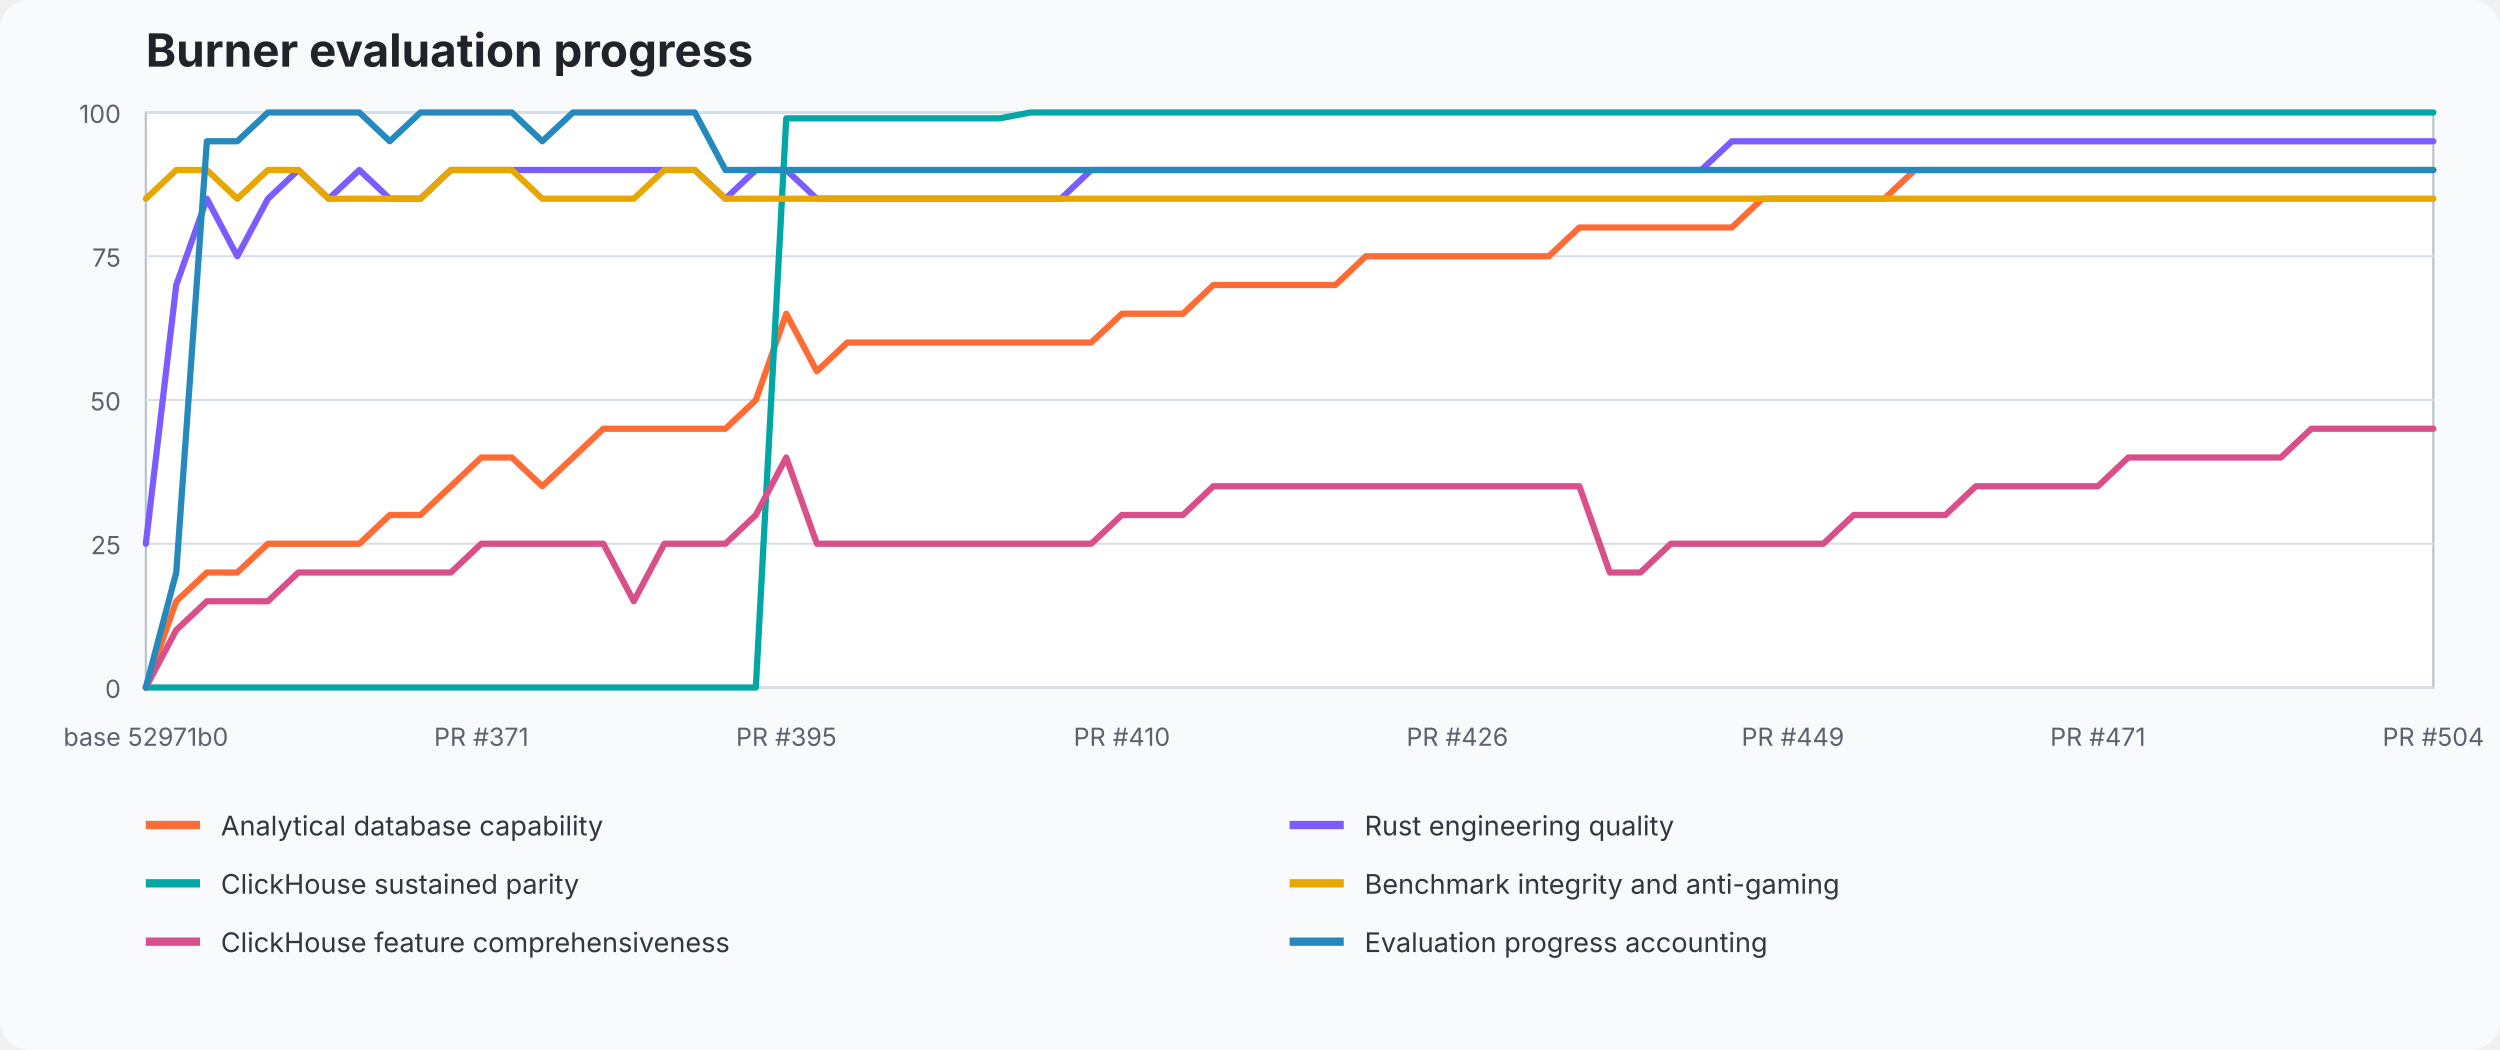
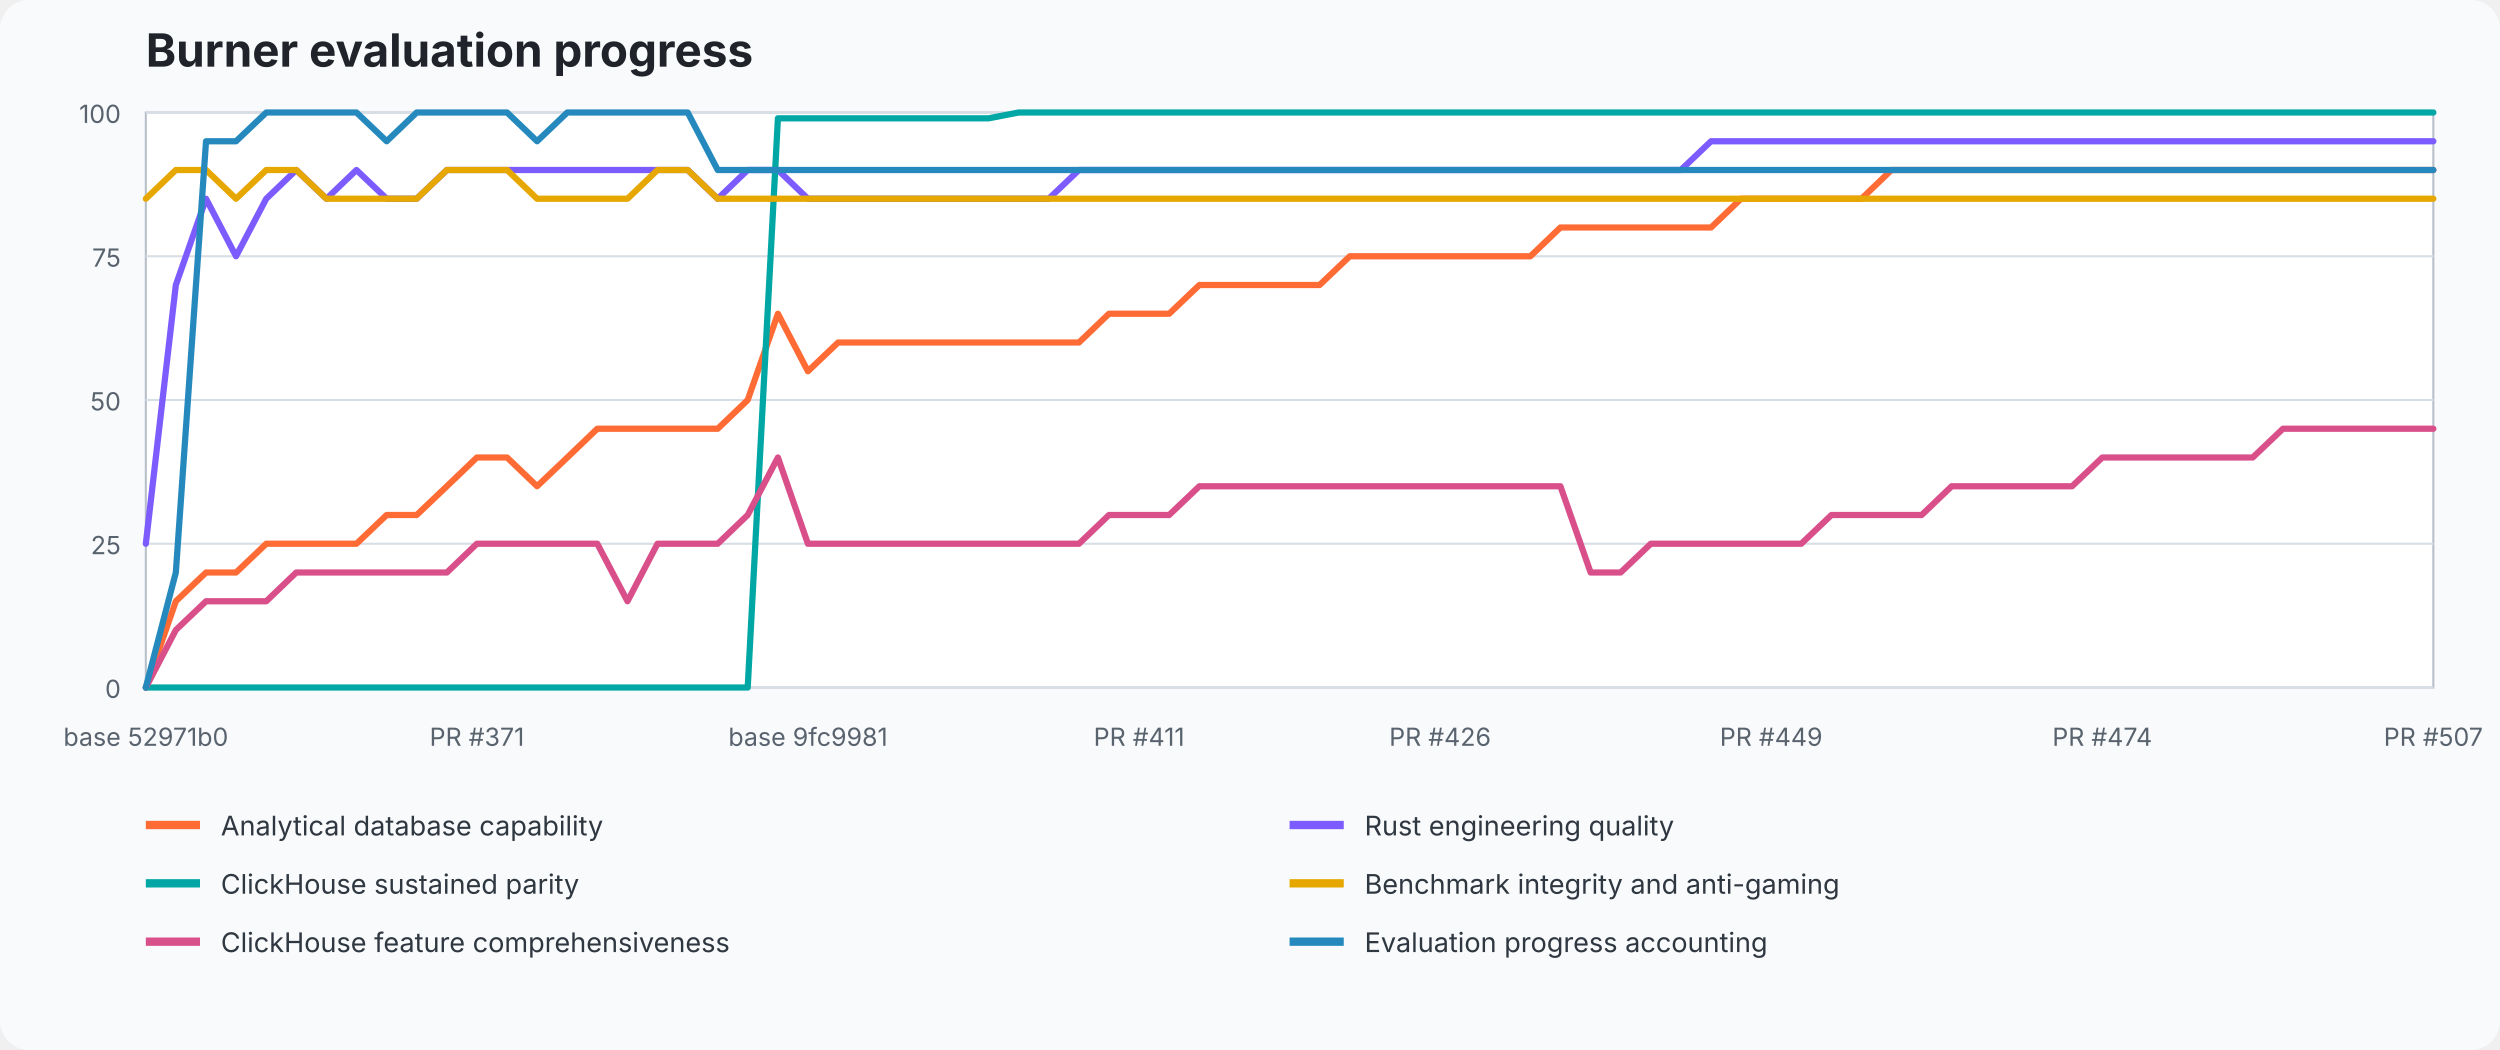
<svg xmlns="http://www.w3.org/2000/svg" width="1200" height="504" viewBox="0 0 1200 504" role="img" aria-labelledby="title desc">
  <style>text{font-family:ui-sans-serif,system-ui,-apple-system,BlinkMacSystemFont,"Segoe UI",sans-serif}.title{font-size:22px;font-weight:700;fill:#20242a}.axis{font-size:12px;fill:#59636e}.legend{font-size:13px;fill:#2f3740}.grid{stroke:#d8dee5;stroke-width:1}.plot{fill:#fff;stroke:#b7c0ca}</style>
  <rect width="100%" height="100%" fill="#f8fafc" rx="14" />
  <text x="70" y="32" class="title">Burner evaluation progress</text>
  <rect x="70" y="54" width="1098" height="276" class="plot" />
  <line x1="70" y1="330" x2="1168" y2="330" class="grid" />
  <text x="58" y="335" text-anchor="end" class="axis">0</text>
  <line x1="70" y1="261" x2="1168" y2="261" class="grid" />
  <text x="58" y="266" text-anchor="end" class="axis">25</text>
  <line x1="70" y1="192" x2="1168" y2="192" class="grid" />
  <text x="58" y="197" text-anchor="end" class="axis">50</text>
  <line x1="70" y1="123" x2="1168" y2="123" class="grid" />
  <text x="58" y="128" text-anchor="end" class="axis">75</text>
  <line x1="70" y1="54" x2="1168" y2="54" class="grid" />
  <text x="58" y="59" text-anchor="end" class="axis">100</text>
-   <polyline points="70.0,330.0 84.6,288.6 99.3,274.8 113.9,274.8 128.6,261.0 143.2,261.0 157.8,261.0 172.5,261.0 187.1,247.2 201.8,247.2 216.4,233.4 231.0,219.6 245.7,219.6 260.3,233.4 275.0,219.6 289.6,205.8 304.2,205.8 318.9,205.8 333.5,205.8 348.2,205.8 362.8,192.0 377.4,150.6 392.1,178.2 406.7,164.4 421.4,164.4 436.0,164.4 450.6,164.4 465.3,164.4 479.9,164.4 494.6,164.4 509.2,164.4 523.8,164.4 538.5,150.6 553.1,150.6 567.8,150.6 582.4,136.8 597.0,136.8 611.7,136.8 626.3,136.8 641.0,136.8 655.6,123.0 670.2,123.0 684.9,123.0 699.5,123.0 714.2,123.0 728.8,123.0 743.4,123.0 758.1,109.2 772.7,109.2 787.4,109.2 802.0,109.2 816.6,109.2 831.3,109.2 845.9,95.4 860.6,95.4 875.2,95.4 889.8,95.4 904.5,95.4 919.1,81.6 933.8,81.6 948.4,81.6 963.0,81.6 977.7,81.6 992.3,81.6 1007.0,81.6 1021.6,81.6 1036.2,81.6 1050.9,81.6 1065.5,81.6 1080.2,81.6 1094.8,81.6 1109.4,81.6 1124.1,81.6 1138.7,81.6 1153.4,81.6 1168.0,81.6" fill="none" stroke="#ff6b35" stroke-width="3" stroke-linejoin="round" stroke-linecap="round" />
-   <polyline points="70.0,261.0 84.6,136.8 99.3,95.4 113.9,123.0 128.6,95.4 143.2,81.6 157.8,95.4 172.5,81.6 187.1,95.4 201.8,95.4 216.4,81.6 231.0,81.6 245.7,81.6 260.3,81.6 275.0,81.6 289.6,81.6 304.2,81.6 318.9,81.6 333.5,81.6 348.2,95.4 362.8,81.6 377.4,81.6 392.1,95.4 406.7,95.4 421.4,95.4 436.0,95.4 450.6,95.4 465.3,95.4 479.9,95.4 494.6,95.4 509.2,95.4 523.8,81.6 538.5,81.6 553.1,81.6 567.8,81.6 582.4,81.6 597.0,81.6 611.7,81.6 626.3,81.6 641.0,81.6 655.6,81.6 670.2,81.6 684.9,81.6 699.5,81.6 714.2,81.6 728.8,81.6 743.4,81.6 758.1,81.6 772.7,81.6 787.4,81.6 802.0,81.6 816.6,81.6 831.3,67.8 845.9,67.8 860.6,67.8 875.2,67.8 889.8,67.8 904.5,67.8 919.1,67.8 933.8,67.8 948.4,67.8 963.0,67.8 977.7,67.8 992.3,67.8 1007.0,67.8 1021.6,67.8 1036.2,67.8 1050.9,67.8 1065.5,67.8 1080.2,67.8 1094.8,67.8 1109.4,67.8 1124.1,67.8 1138.7,67.8 1153.4,67.8 1168.0,67.8" fill="none" stroke="#7c5cff" stroke-width="3" stroke-linejoin="round" stroke-linecap="round" />
-   <polyline points="70.0,330.0 84.6,330.0 99.3,330.0 113.9,330.0 128.6,330.0 143.2,330.0 157.8,330.0 172.5,330.0 187.1,330.0 201.8,330.0 216.4,330.0 231.0,330.0 245.7,330.0 260.3,330.0 275.0,330.0 289.6,330.0 304.2,330.0 318.9,330.0 333.5,330.0 348.2,330.0 362.8,330.0 377.4,56.8 392.1,56.8 406.7,56.8 421.4,56.8 436.0,56.8 450.6,56.8 465.3,56.8 479.9,56.8 494.6,54.0 509.2,54.0 523.8,54.0 538.5,54.0 553.1,54.0 567.8,54.0 582.4,54.0 597.0,54.0 611.7,54.0 626.3,54.0 641.0,54.0 655.6,54.0 670.2,54.0 684.9,54.0 699.5,54.0 714.2,54.0 728.8,54.0 743.4,54.0 758.1,54.0 772.7,54.0 787.4,54.0 802.0,54.0 816.6,54.0 831.3,54.0 845.9,54.0 860.6,54.0 875.2,54.0 889.8,54.0 904.5,54.0 919.1,54.0 933.8,54.0 948.4,54.0 963.0,54.0 977.7,54.0 992.3,54.0 1007.0,54.0 1021.6,54.0 1036.2,54.0 1050.9,54.0 1065.5,54.0 1080.2,54.0 1094.8,54.0 1109.4,54.0 1124.1,54.0 1138.7,54.0 1153.4,54.0 1168.0,54.0" fill="none" stroke="#00a7a5" stroke-width="3" stroke-linejoin="round" stroke-linecap="round" />
-   <polyline points="70.0,95.4 84.6,81.6 99.3,81.6 113.9,95.4 128.6,81.6 143.2,81.6 157.8,95.4 172.5,95.4 187.1,95.4 201.8,95.4 216.4,81.6 231.0,81.6 245.7,81.6 260.3,95.4 275.0,95.4 289.6,95.4 304.2,95.4 318.9,81.6 333.5,81.6 348.2,95.4 362.8,95.4 377.4,95.4 392.1,95.4 406.7,95.4 421.4,95.4 436.0,95.4 450.6,95.4 465.3,95.4 479.9,95.4 494.6,95.4 509.2,95.4 523.8,95.4 538.5,95.4 553.1,95.4 567.8,95.4 582.4,95.4 597.0,95.4 611.7,95.4 626.3,95.4 641.0,95.4 655.6,95.4 670.2,95.4 684.9,95.4 699.5,95.4 714.2,95.4 728.8,95.4 743.4,95.4 758.1,95.4 772.7,95.4 787.4,95.4 802.0,95.4 816.6,95.4 831.3,95.4 845.9,95.4 860.6,95.4 875.2,95.4 889.8,95.4 904.5,95.4 919.1,95.4 933.8,95.4 948.4,95.4 963.0,95.4 977.7,95.4 992.3,95.4 1007.0,95.4 1021.6,95.4 1036.2,95.4 1050.9,95.4 1065.5,95.4 1080.2,95.4 1094.8,95.4 1109.4,95.4 1124.1,95.4 1138.7,95.4 1153.4,95.4 1168.0,95.4" fill="none" stroke="#e6a700" stroke-width="3" stroke-linejoin="round" stroke-linecap="round" />
-   <polyline points="70.0,330.0 84.6,302.4 99.3,288.6 113.9,288.6 128.6,288.6 143.2,274.8 157.8,274.8 172.5,274.8 187.1,274.8 201.8,274.8 216.4,274.8 231.0,261.0 245.7,261.0 260.3,261.0 275.0,261.0 289.6,261.0 304.2,288.6 318.9,261.0 333.5,261.0 348.2,261.0 362.8,247.2 377.4,219.6 392.1,261.0 406.7,261.0 421.4,261.0 436.0,261.0 450.6,261.0 465.3,261.0 479.9,261.0 494.6,261.0 509.2,261.0 523.8,261.0 538.5,247.2 553.1,247.2 567.8,247.2 582.4,233.4 597.0,233.4 611.7,233.4 626.3,233.4 641.0,233.4 655.6,233.4 670.2,233.4 684.9,233.4 699.5,233.4 714.2,233.4 728.8,233.4 743.4,233.4 758.1,233.4 772.7,274.8 787.4,274.8 802.0,261.0 816.6,261.0 831.3,261.0 845.9,261.0 860.6,261.0 875.2,261.0 889.8,247.2 904.5,247.2 919.1,247.2 933.8,247.2 948.4,233.4 963.0,233.4 977.7,233.4 992.3,233.4 1007.0,233.4 1021.6,219.6 1036.2,219.6 1050.9,219.6 1065.5,219.6 1080.2,219.6 1094.8,219.6 1109.4,205.8 1124.1,205.8 1138.7,205.8 1153.4,205.8 1168.0,205.8" fill="none" stroke="#d94f8a" stroke-width="3" stroke-linejoin="round" stroke-linecap="round" />
-   <polyline points="70.0,330.0 84.6,274.8 99.3,67.8 113.9,67.8 128.6,54.0 143.2,54.0 157.8,54.0 172.5,54.0 187.1,67.8 201.8,54.0 216.4,54.0 231.0,54.0 245.7,54.0 260.3,67.8 275.0,54.0 289.6,54.0 304.2,54.0 318.9,54.0 333.5,54.0 348.2,81.6 362.8,81.6 377.4,81.6 392.1,81.6 406.7,81.6 421.4,81.6 436.0,81.6 450.6,81.6 465.3,81.6 479.9,81.6 494.6,81.6 509.2,81.6 523.8,81.6 538.5,81.6 553.1,81.6 567.8,81.6 582.4,81.6 597.0,81.6 611.7,81.6 626.3,81.6 641.0,81.6 655.6,81.6 670.2,81.6 684.9,81.6 699.5,81.6 714.2,81.6 728.8,81.6 743.4,81.6 758.1,81.6 772.7,81.6 787.4,81.6 802.0,81.6 816.6,81.6 831.3,81.6 845.9,81.6 860.6,81.6 875.2,81.6 889.8,81.6 904.5,81.6 919.1,81.6 933.8,81.6 948.4,81.6 963.0,81.6 977.7,81.6 992.3,81.6 1007.0,81.6 1021.6,81.6 1036.2,81.6 1050.9,81.6 1065.5,81.6 1080.2,81.6 1094.8,81.6 1109.4,81.6 1124.1,81.6 1138.7,81.6 1153.4,81.6 1168.0,81.6" fill="none" stroke="#2589bd" stroke-width="3" stroke-linejoin="round" stroke-linecap="round" />
+   <polyline points="70.0,330.0 84.4,288.6 98.9,274.8 113.3,274.8 127.8,261.0 142.2,261.0 156.7,261.0 171.1,261.0 185.6,247.2 200.0,247.2 214.5,233.4 228.9,219.6 243.4,219.6 257.8,233.4 272.3,219.6 286.7,205.8 301.2,205.8 315.6,205.8 330.1,205.8 344.5,205.8 358.9,192.0 373.4,150.6 387.8,178.2 402.3,164.4 416.7,164.4 431.2,164.4 445.6,164.4 460.1,164.4 474.5,164.4 489.0,164.4 503.4,164.4 517.9,164.4 532.3,150.6 546.8,150.6 561.2,150.6 575.7,136.8 590.1,136.8 604.6,136.8 619.0,136.8 633.4,136.8 647.9,123.0 662.3,123.0 676.8,123.0 691.2,123.0 705.7,123.0 720.1,123.0 734.6,123.0 749.0,109.2 763.5,109.2 777.9,109.2 792.4,109.2 806.8,109.2 821.3,109.2 835.7,95.4 850.2,95.4 864.6,95.4 879.1,95.4 893.5,95.4 907.9,81.6 922.4,81.6 936.8,81.6 951.3,81.6 965.7,81.6 980.2,81.6 994.6,81.6 1009.1,81.6 1023.5,81.6 1038.0,81.6 1052.4,81.6 1066.9,81.6 1081.3,81.6 1095.8,81.6 1110.2,81.6 1124.7,81.6 1139.1,81.6 1153.6,81.6 1168.0,81.6" fill="none" stroke="#ff6b35" stroke-width="3" stroke-linejoin="round" stroke-linecap="round" />
+   <polyline points="70.0,261.0 84.4,136.8 98.9,95.4 113.3,123.0 127.8,95.4 142.2,81.6 156.7,95.4 171.1,81.6 185.6,95.4 200.0,95.4 214.5,81.6 228.9,81.6 243.4,81.6 257.8,81.6 272.3,81.6 286.7,81.6 301.2,81.6 315.6,81.6 330.1,81.6 344.5,95.4 358.9,81.6 373.4,81.6 387.8,95.4 402.3,95.4 416.7,95.4 431.2,95.4 445.6,95.4 460.1,95.4 474.5,95.4 489.0,95.4 503.4,95.4 517.9,81.6 532.3,81.6 546.8,81.6 561.2,81.6 575.7,81.6 590.1,81.6 604.6,81.6 619.0,81.6 633.4,81.6 647.9,81.6 662.3,81.6 676.8,81.6 691.2,81.6 705.7,81.6 720.1,81.6 734.6,81.6 749.0,81.6 763.5,81.6 777.9,81.6 792.4,81.6 806.8,81.6 821.3,67.8 835.7,67.8 850.2,67.8 864.6,67.8 879.1,67.8 893.5,67.8 907.9,67.8 922.4,67.8 936.8,67.8 951.3,67.8 965.7,67.8 980.2,67.8 994.6,67.8 1009.1,67.8 1023.5,67.8 1038.0,67.8 1052.4,67.8 1066.9,67.8 1081.3,67.8 1095.8,67.8 1110.2,67.8 1124.7,67.8 1139.1,67.8 1153.6,67.8 1168.0,67.8" fill="none" stroke="#7c5cff" stroke-width="3" stroke-linejoin="round" stroke-linecap="round" />
+   <polyline points="70.0,330.0 84.4,330.0 98.9,330.0 113.3,330.0 127.8,330.0 142.2,330.0 156.7,330.0 171.1,330.0 185.6,330.0 200.0,330.0 214.5,330.0 228.9,330.0 243.4,330.0 257.8,330.0 272.3,330.0 286.7,330.0 301.2,330.0 315.6,330.0 330.1,330.0 344.5,330.0 358.9,330.0 373.4,56.8 387.8,56.8 402.3,56.8 416.7,56.8 431.2,56.8 445.6,56.8 460.1,56.8 474.5,56.8 489.0,54.0 503.4,54.0 517.9,54.0 532.3,54.0 546.8,54.0 561.2,54.0 575.7,54.0 590.1,54.0 604.6,54.0 619.0,54.0 633.4,54.0 647.9,54.0 662.3,54.0 676.8,54.0 691.2,54.0 705.7,54.0 720.1,54.0 734.6,54.0 749.0,54.0 763.5,54.0 777.9,54.0 792.4,54.0 806.8,54.0 821.3,54.0 835.7,54.0 850.2,54.0 864.6,54.0 879.1,54.0 893.5,54.0 907.9,54.0 922.4,54.0 936.8,54.0 951.3,54.0 965.7,54.0 980.2,54.0 994.6,54.0 1009.1,54.0 1023.5,54.0 1038.0,54.0 1052.4,54.0 1066.9,54.0 1081.3,54.0 1095.8,54.0 1110.2,54.0 1124.7,54.0 1139.1,54.0 1153.6,54.0 1168.0,54.0" fill="none" stroke="#00a7a5" stroke-width="3" stroke-linejoin="round" stroke-linecap="round" />
+   <polyline points="70.0,95.4 84.4,81.6 98.9,81.6 113.3,95.4 127.8,81.6 142.2,81.6 156.7,95.4 171.1,95.4 185.6,95.4 200.0,95.4 214.5,81.6 228.9,81.6 243.4,81.6 257.8,95.4 272.3,95.4 286.7,95.4 301.2,95.4 315.6,81.6 330.1,81.6 344.5,95.4 358.9,95.4 373.4,95.4 387.8,95.4 402.3,95.4 416.7,95.4 431.2,95.4 445.6,95.4 460.1,95.4 474.5,95.4 489.0,95.4 503.4,95.4 517.9,95.4 532.3,95.4 546.8,95.4 561.2,95.4 575.7,95.4 590.1,95.4 604.6,95.4 619.0,95.4 633.4,95.4 647.9,95.4 662.3,95.4 676.8,95.4 691.2,95.4 705.7,95.4 720.1,95.4 734.6,95.4 749.0,95.4 763.5,95.4 777.9,95.4 792.4,95.4 806.8,95.4 821.3,95.4 835.7,95.4 850.2,95.4 864.6,95.4 879.1,95.4 893.5,95.4 907.9,95.4 922.4,95.4 936.8,95.4 951.3,95.4 965.7,95.4 980.2,95.4 994.6,95.4 1009.1,95.4 1023.5,95.4 1038.0,95.4 1052.4,95.4 1066.9,95.4 1081.3,95.4 1095.8,95.4 1110.2,95.4 1124.7,95.4 1139.1,95.4 1153.6,95.4 1168.0,95.4" fill="none" stroke="#e6a700" stroke-width="3" stroke-linejoin="round" stroke-linecap="round" />
+   <polyline points="70.0,330.0 84.4,302.4 98.9,288.6 113.3,288.6 127.8,288.6 142.2,274.8 156.7,274.8 171.1,274.8 185.6,274.8 200.0,274.8 214.5,274.8 228.9,261.0 243.4,261.0 257.8,261.0 272.3,261.0 286.7,261.0 301.2,288.6 315.6,261.0 330.1,261.0 344.5,261.0 358.9,247.2 373.4,219.6 387.8,261.0 402.3,261.0 416.7,261.0 431.2,261.0 445.6,261.0 460.1,261.0 474.5,261.0 489.0,261.0 503.4,261.0 517.9,261.0 532.3,247.2 546.8,247.2 561.2,247.2 575.7,233.4 590.1,233.4 604.6,233.4 619.0,233.4 633.4,233.4 647.9,233.4 662.3,233.4 676.8,233.4 691.2,233.4 705.7,233.4 720.1,233.4 734.6,233.4 749.0,233.4 763.5,274.8 777.9,274.8 792.4,261.0 806.8,261.0 821.3,261.0 835.7,261.0 850.2,261.0 864.6,261.0 879.1,247.2 893.5,247.2 907.9,247.2 922.4,247.2 936.8,233.4 951.3,233.4 965.7,233.4 980.2,233.4 994.6,233.4 1009.1,219.6 1023.5,219.6 1038.0,219.6 1052.4,219.6 1066.9,219.6 1081.3,219.6 1095.8,205.8 1110.2,205.8 1124.7,205.8 1139.1,205.8 1153.6,205.8 1168.0,205.8" fill="none" stroke="#d94f8a" stroke-width="3" stroke-linejoin="round" stroke-linecap="round" />
+   <polyline points="70.0,330.0 84.4,274.8 98.9,67.8 113.3,67.8 127.8,54.0 142.2,54.0 156.7,54.0 171.1,54.0 185.6,67.8 200.0,54.0 214.5,54.0 228.9,54.0 243.4,54.0 257.8,67.8 272.3,54.0 286.7,54.0 301.2,54.0 315.6,54.0 330.1,54.0 344.5,81.6 358.9,81.6 373.4,81.6 387.8,81.6 402.3,81.6 416.7,81.6 431.2,81.6 445.6,81.6 460.1,81.6 474.5,81.6 489.0,81.6 503.4,81.6 517.9,81.6 532.3,81.6 546.8,81.6 561.2,81.6 575.7,81.6 590.1,81.6 604.6,81.6 619.0,81.6 633.4,81.6 647.9,81.6 662.3,81.6 676.8,81.6 691.2,81.6 705.7,81.6 720.1,81.6 734.6,81.6 749.0,81.6 763.5,81.6 777.9,81.6 792.4,81.6 806.8,81.6 821.3,81.6 835.7,81.6 850.2,81.6 864.6,81.6 879.1,81.6 893.5,81.6 907.9,81.6 922.4,81.6 936.8,81.6 951.3,81.6 965.7,81.6 980.2,81.6 994.6,81.6 1009.1,81.6 1023.5,81.6 1038.0,81.6 1052.4,81.6 1066.9,81.6 1081.3,81.6 1095.8,81.6 1110.2,81.6 1124.7,81.6 1139.1,81.6 1153.6,81.6 1168.0,81.6" fill="none" stroke="#2589bd" stroke-width="3" stroke-linejoin="round" stroke-linecap="round" />
  <text x="70" y="358" text-anchor="middle" class="axis">base 52971b0</text>
-   <text x="231.04" y="358" text-anchor="middle" class="axis">PR #371</text>
-   <text x="377.44" y="358" text-anchor="middle" class="axis">PR #395</text>
-   <text x="538.48" y="358" text-anchor="middle" class="axis">PR #410</text>
-   <text x="699.52" y="358" text-anchor="middle" class="axis">PR #426</text>
-   <text x="860.56" y="358" text-anchor="middle" class="axis">PR #449</text>
-   <text x="1006.96" y="358" text-anchor="middle" class="axis">PR #471</text>
-   <text x="1168" y="358" text-anchor="middle" class="axis">PR #504</text>
+   <text x="228.921" y="358" text-anchor="middle" class="axis">PR #371</text>
+   <text x="387.842" y="358" text-anchor="middle" class="axis">base 9fc9981</text>
+   <text x="546.763" y="358" text-anchor="middle" class="axis">PR #411</text>
+   <text x="691.237" y="358" text-anchor="middle" class="axis">PR #426</text>
+   <text x="850.158" y="358" text-anchor="middle" class="axis">PR #449</text>
+   <text x="1009.079" y="358" text-anchor="middle" class="axis">PR #474</text>
+   <text x="1168" y="358" text-anchor="middle" class="axis">PR #507</text>
  <line x1="70" y1="396" x2="96" y2="396" stroke="#ff6b35" stroke-width="4" />
  <text x="106" y="401" class="legend">Analytical database capability</text>
  <line x1="619" y1="396" x2="645" y2="396" stroke="#7c5cff" stroke-width="4" />
  <text x="655" y="401" class="legend">Rust engineering quality</text>
  <line x1="70" y1="424" x2="96" y2="424" stroke="#00a7a5" stroke-width="4" />
  <text x="106" y="429" class="legend">ClickHouse sustained parity</text>
  <line x1="619" y1="424" x2="645" y2="424" stroke="#e6a700" stroke-width="4" />
  <text x="655" y="429" class="legend">Benchmark integrity and anti-gaming</text>
  <line x1="70" y1="452" x2="96" y2="452" stroke="#d94f8a" stroke-width="4" />
  <text x="106" y="457" class="legend">ClickHouse feature comprehensiveness</text>
  <line x1="619" y1="452" x2="645" y2="452" stroke="#2589bd" stroke-width="4" />
  <text x="655" y="457" class="legend">Evaluation progress accounting</text>
</svg>
